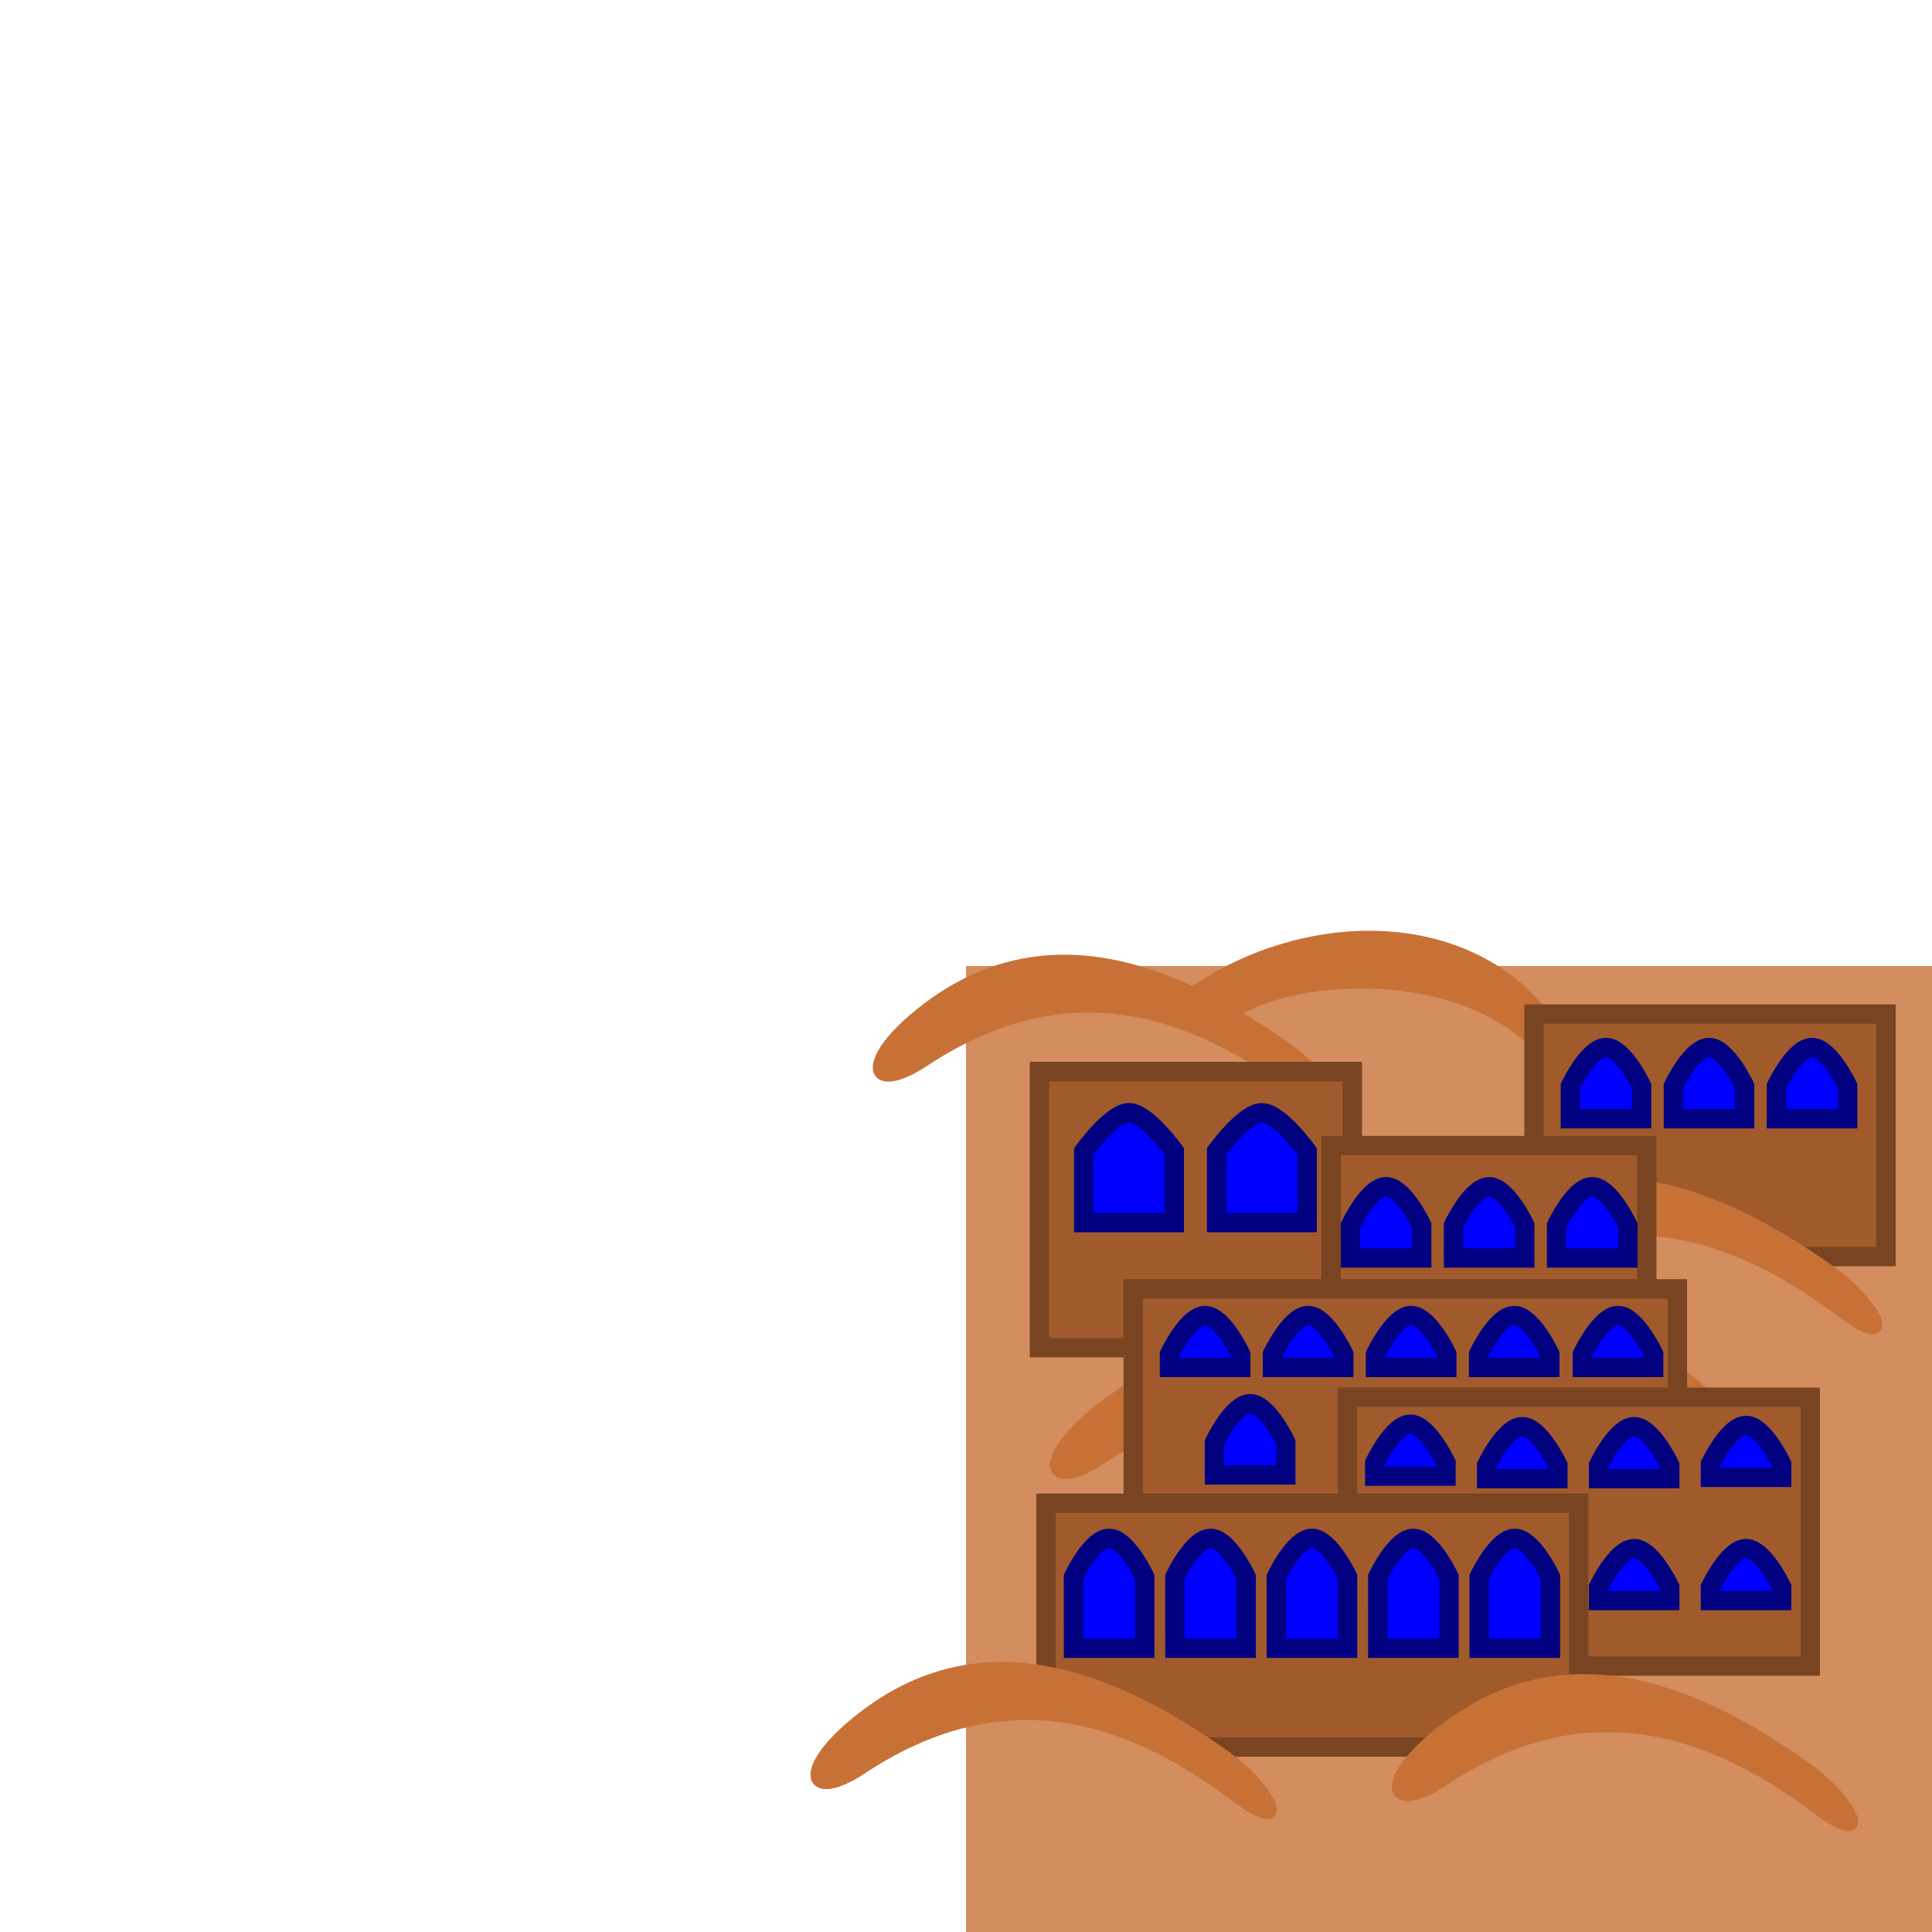
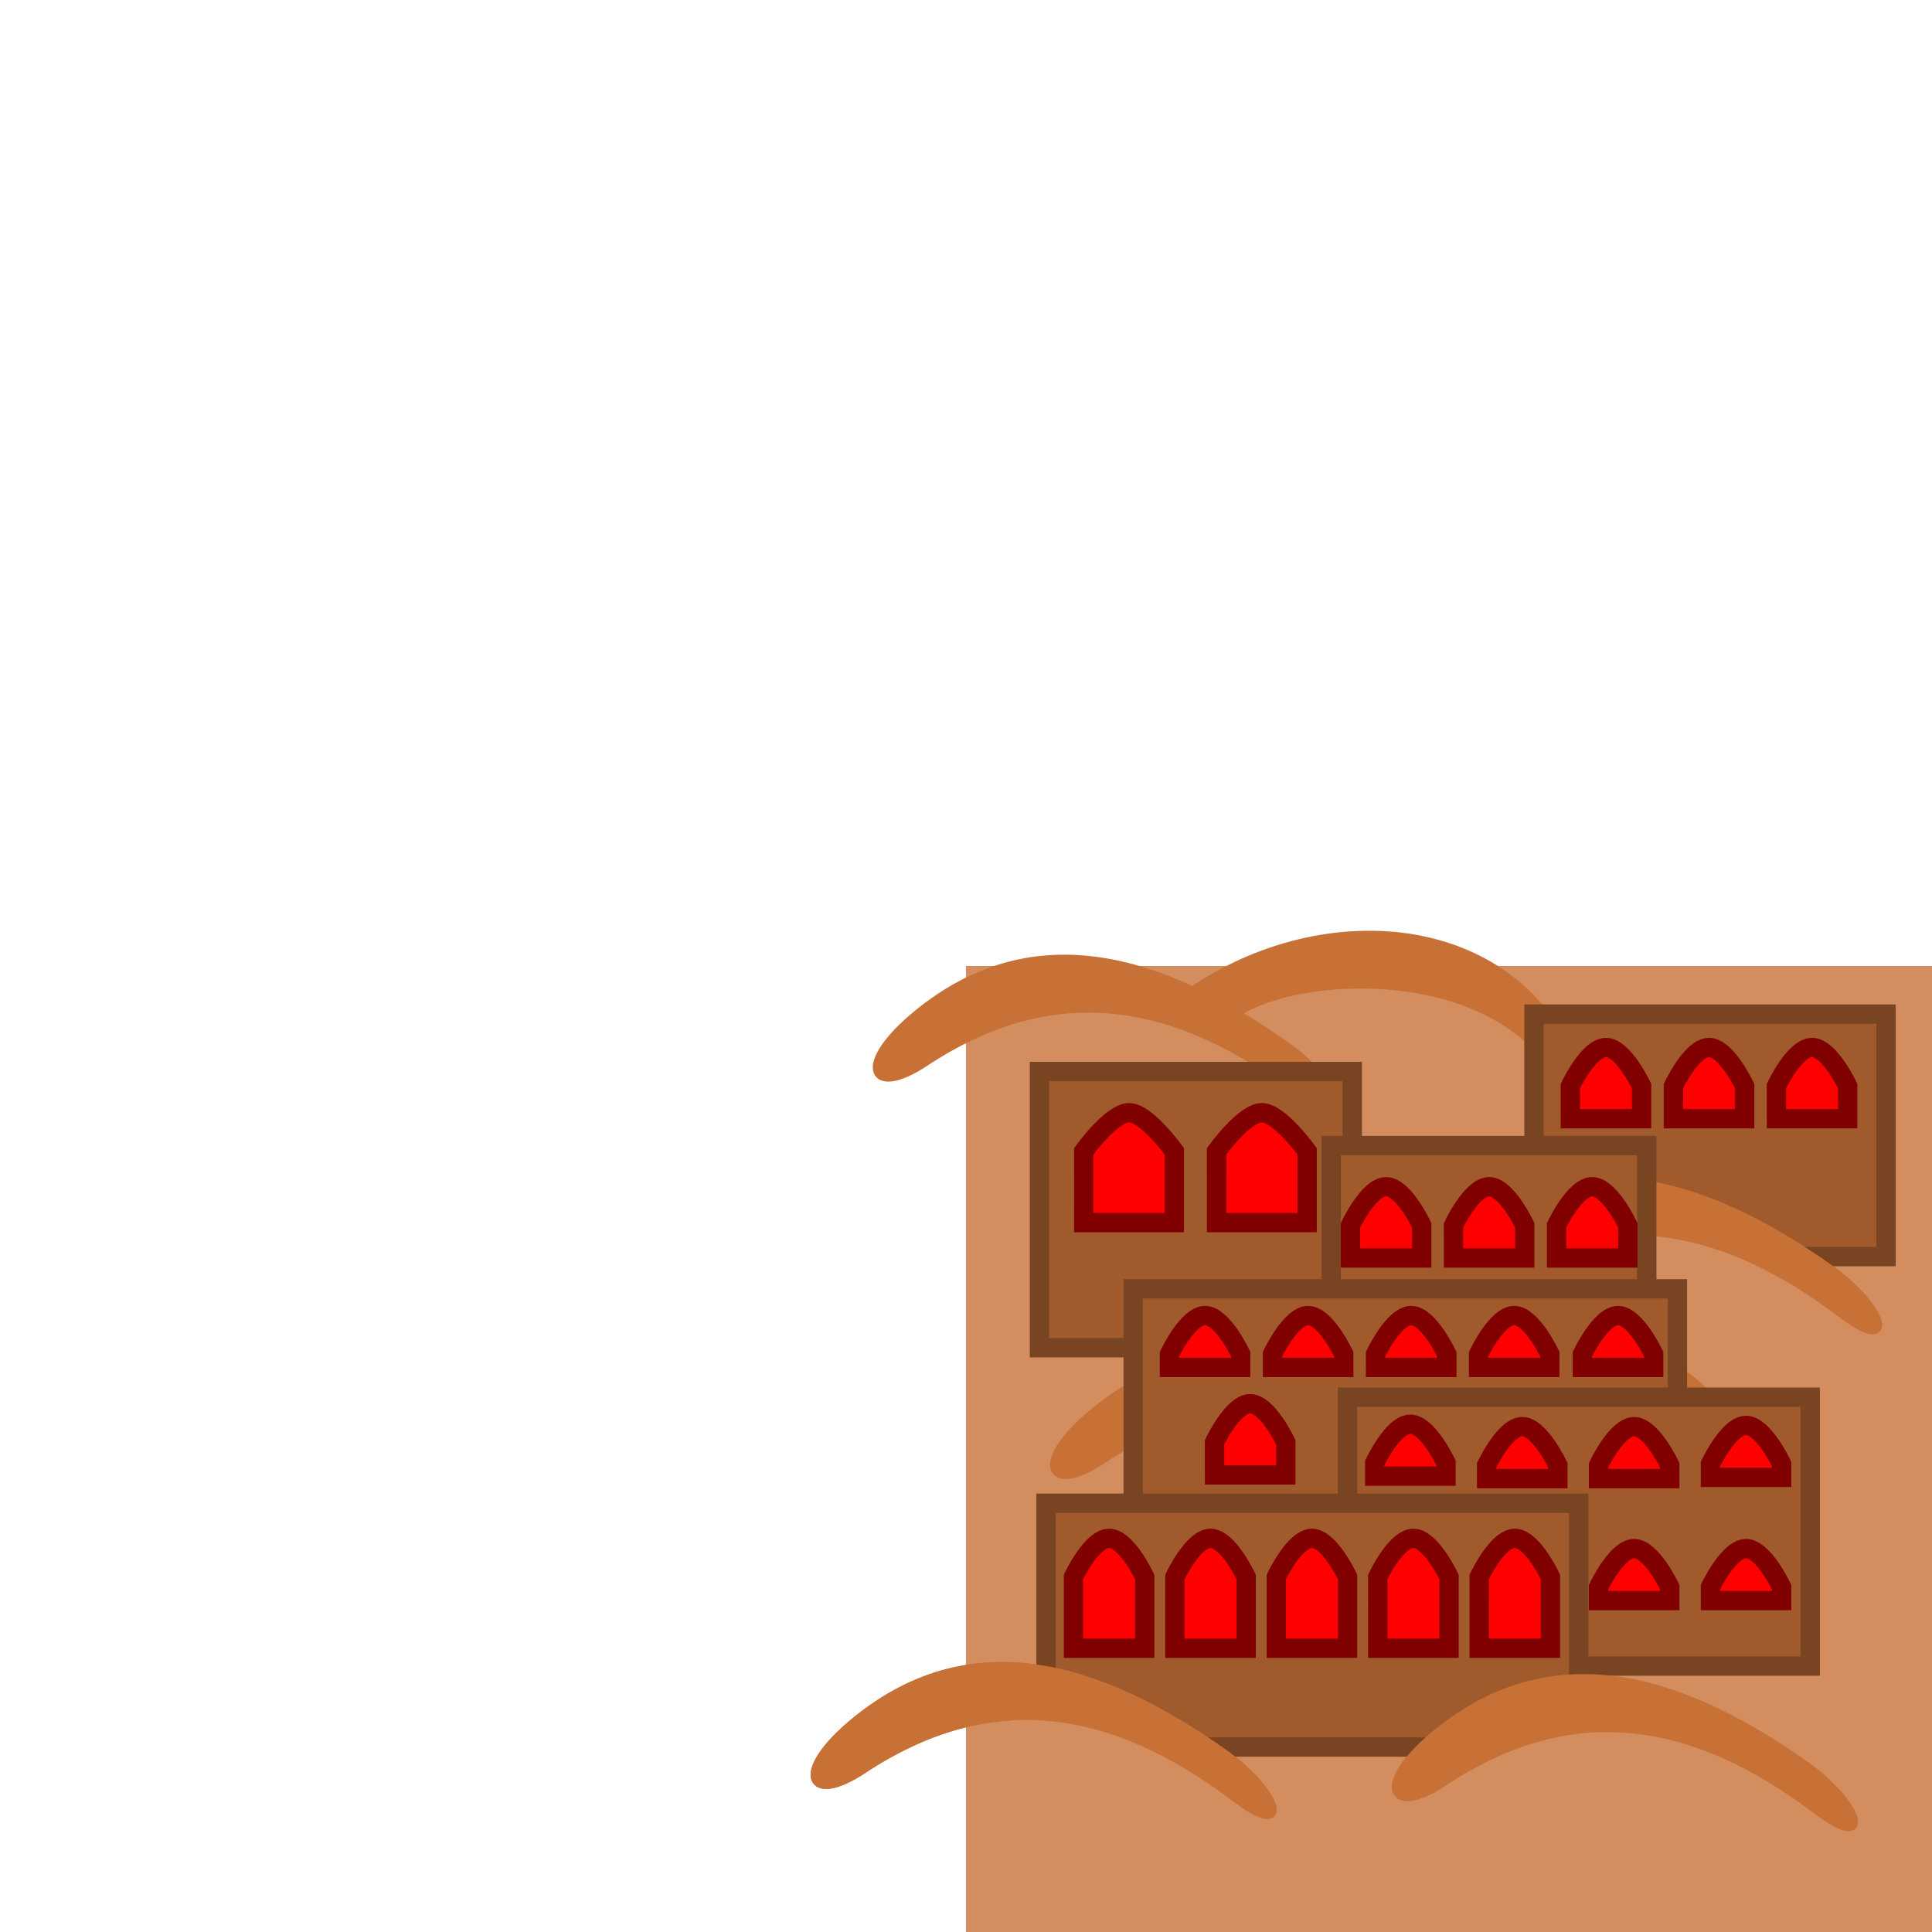
<svg xmlns="http://www.w3.org/2000/svg" width="200" height="200" viewBox="0 0 200 200" id="svg7702" version="1.1">
  <defs id="defs7704" />
  <g id="layer1" transform="translate(0,-852.3623)" style="display:inline">
    <rect style="fill:#d38d5f;fill-opacity:1;stroke:#800000;stroke-width:0;stroke-linejoin:miter;stroke-miterlimit:4;stroke-dasharray:none;stroke-opacity:1" id="rect8253" width="100" height="100" x="100" y="952.362" />
    <path style="fill:#c87137;fill-rule:evenodd;stroke:#c87137;stroke-width:1px;stroke-linecap:butt;stroke-linejoin:miter;stroke-opacity:1" d="m 140.268,997.273 c 12.305,-9.431 29.91,-9.513 38.214,1.607 5.881,7.875 2.612,7.69 0.214,4.458 -8.274,-11.151 -30.052,-8.991 -34.107,-3.482 z" id="path8257" />
    <path style="fill:#c87137;fill-rule:evenodd;stroke:#c87137;stroke-width:1px;stroke-linecap:butt;stroke-linejoin:miter;stroke-opacity:1" d="m 112.857,998.969 c 12.215,-10.451 25.71,-6.224 38.571,2.857 5.569,3.933 7.242,9.028 1.196,4.458 -12.56,-9.494 -25.165,-11.729 -38.571,-2.857 -5.434,3.596 -6.944,0.46 -1.196,-4.458 z" id="path8255" />
    <path style="fill:#c87137;fill-rule:evenodd;stroke:#c87137;stroke-width:1px;stroke-linecap:butt;stroke-linejoin:miter;stroke-opacity:1" d="m 148.248,1032.295 c 12.215,-10.451 25.71,-6.224 38.571,2.857 5.569,3.933 7.242,9.028 1.196,4.458 -12.56,-9.494 -25.165,-11.729 -38.571,-2.857 -5.434,3.596 -6.944,0.46 -1.196,-4.458 z" id="path8255-2" />
    <path style="fill:#c87137;fill-rule:evenodd;stroke:#c87137;stroke-width:1px;stroke-linecap:butt;stroke-linejoin:miter;stroke-opacity:1" d="m 88.069,1031.045 c 12.215,-10.451 25.71,-6.224 38.571,2.857 5.569,3.933 7.242,9.028 1.196,4.458 -12.56,-9.494 -25.165,-11.729 -38.571,-2.857 -5.434,3.596 -6.944,0.46 -1.196,-4.458 z" id="path8255-6" />
    <path style="fill:#c87137;fill-rule:evenodd;stroke:#c87137;stroke-width:1px;stroke-linecap:butt;stroke-linejoin:miter;stroke-opacity:1" d="m 150.748,980.867 c 12.215,-10.451 25.71,-6.224 38.571,2.857 5.569,3.933 7.242,9.028 1.196,4.458 -12.56,-9.494 -25.165,-11.729 -38.571,-2.857 -5.434,3.596 -6.944,0.46 -1.196,-4.458 z" id="path8255-24" />
    <path style="fill:#c87137;fill-rule:evenodd;stroke:#c87137;stroke-width:1px;stroke-linecap:butt;stroke-linejoin:miter;stroke-opacity:1" d="m 121.916,956.126 c 12.305,-9.431 29.91,-9.513 38.214,1.607 5.881,7.875 2.612,7.69 0.214,4.458 -8.274,-11.151 -30.052,-8.991 -34.107,-3.482 z" id="path8257-0" />
    <path style="fill:#c87137;fill-rule:evenodd;stroke:#c87137;stroke-width:1px;stroke-linecap:butt;stroke-linejoin:miter;stroke-opacity:1" d="m 94.506,957.822 c 12.215,-10.451 25.71,-6.224 38.571,2.857 5.569,3.933 7.242,9.028 1.196,4.458 -12.56,-9.494 -25.165,-11.729 -38.571,-2.857 -5.434,3.596 -6.944,0.46 -1.196,-4.458 z" id="path8255-20" />
  </g>
  <g id="layer6" style="display:inline">
    <rect transform="translate(0,7.6293945e-6)" style="color:#000000;clip-rule:nonzero;display:inline;overflow:visible;visibility:visible;opacity:1;isolation:auto;mix-blend-mode:normal;color-interpolation:sRGB;color-interpolation-filters:linearRGB;solid-color:#000000;solid-opacity:1;fill:#a05a2c;fill-opacity:1;fill-rule:nonzero;stroke:#784421;stroke-width:2;stroke-linecap:butt;stroke-linejoin:miter;stroke-miterlimit:4;stroke-dasharray:none;stroke-dashoffset:0;stroke-opacity:1;color-rendering:auto;image-rendering:auto;shape-rendering:auto;text-rendering:auto;enable-background:accumulate" id="rect5517" width="36.445" height="25.105" x="158.799" y="104.978" />
    <rect transform="translate(0,7.6293945e-6)" style="color:#000000;clip-rule:nonzero;display:inline;overflow:visible;visibility:visible;opacity:1;isolation:auto;mix-blend-mode:normal;color-interpolation:sRGB;color-interpolation-filters:linearRGB;solid-color:#000000;solid-opacity:1;fill:#a05a2c;fill-opacity:1;fill-rule:nonzero;stroke:#784421;stroke-width:2;stroke-linecap:butt;stroke-linejoin:miter;stroke-miterlimit:4;stroke-dasharray:none;stroke-dashoffset:0;stroke-opacity:1;color-rendering:auto;image-rendering:auto;shape-rendering:auto;text-rendering:auto;enable-background:accumulate" id="rect5521" width="32.385" height="28.593" x="107.604" y="110.924" />
    <path style="fill:#d38d5f;fill-opacity:1;fill-rule:evenodd;stroke:#d38d5f;stroke-width:1px;stroke-linecap:butt;stroke-linejoin:miter;stroke-opacity:1" d="m 193.25,136.25 -29.5,-2.875 2.875,-8.75 c 9.865,0.309 18.412,5.366 26.625,11.625 z" id="path5605" />
    <path transform="translate(0,-852.3622)" style="display:inline;fill:#c87137;fill-rule:evenodd;stroke:#c87137;stroke-width:1px;stroke-linecap:butt;stroke-linejoin:miter;stroke-opacity:1" d="m 150.748,980.867 c 12.215,-10.451 25.71,-6.224 38.571,2.857 5.569,3.933 7.242,9.028 1.196,4.458 -12.56,-9.494 -25.165,-11.729 -38.571,-2.857 -5.434,3.596 -6.944,0.46 -1.196,-4.458 z" id="path8255-24-7" />
    <rect transform="translate(0,7.6293945e-6)" style="color:#000000;clip-rule:nonzero;display:inline;overflow:visible;visibility:visible;opacity:1;isolation:auto;mix-blend-mode:normal;color-interpolation:sRGB;color-interpolation-filters:linearRGB;solid-color:#000000;solid-opacity:1;fill:#a05a2c;fill-opacity:1;fill-rule:nonzero;stroke:#784421;stroke-width:2;stroke-linecap:butt;stroke-linejoin:miter;stroke-miterlimit:4;stroke-dasharray:none;stroke-dashoffset:0;stroke-opacity:1;color-rendering:auto;image-rendering:auto;shape-rendering:auto;text-rendering:auto;enable-background:accumulate" id="rect5519" width="32.674" height="22.636" x="137.8" y="118.588" />
    <rect transform="translate(0,7.6293945e-6)" style="color:#000000;clip-rule:nonzero;display:inline;overflow:visible;visibility:visible;opacity:1;isolation:auto;mix-blend-mode:normal;color-interpolation:sRGB;color-interpolation-filters:linearRGB;solid-color:#000000;solid-opacity:1;fill:#a05a2c;fill-opacity:1;fill-rule:nonzero;stroke:#784421;stroke-width:2;stroke-linecap:butt;stroke-linejoin:miter;stroke-miterlimit:4;stroke-dasharray:none;stroke-dashoffset:0;stroke-opacity:1;color-rendering:auto;image-rendering:auto;shape-rendering:auto;text-rendering:auto;enable-background:accumulate" id="rect5513" width="56.337" height="25.852" x="117.308" y="133.42" />
    <rect transform="translate(0,7.6293945e-6)" style="color:#000000;clip-rule:nonzero;display:inline;overflow:visible;visibility:visible;opacity:1;isolation:auto;mix-blend-mode:normal;color-interpolation:sRGB;color-interpolation-filters:linearRGB;solid-color:#000000;solid-opacity:1;fill:#a05a2c;fill-opacity:1;fill-rule:nonzero;stroke:#784421;stroke-width:2;stroke-linecap:butt;stroke-linejoin:miter;stroke-miterlimit:4;stroke-dasharray:none;stroke-dashoffset:0;stroke-opacity:1;color-rendering:auto;image-rendering:auto;shape-rendering:auto;text-rendering:auto;enable-background:accumulate" id="rect5511" width="47.893" height="27.833" x="139.501" y="144.638" />
    <rect transform="translate(0,7.6293945e-6)" style="color:#000000;clip-rule:nonzero;display:inline;overflow:visible;visibility:visible;opacity:1;isolation:auto;mix-blend-mode:normal;color-interpolation:sRGB;color-interpolation-filters:linearRGB;solid-color:#000000;solid-opacity:1;fill:#a05a2c;fill-opacity:1;fill-rule:nonzero;stroke:#784421;stroke-width:2;stroke-linecap:butt;stroke-linejoin:miter;stroke-miterlimit:4;stroke-dasharray:none;stroke-dashoffset:0;stroke-opacity:1;color-rendering:auto;image-rendering:auto;shape-rendering:auto;text-rendering:auto;enable-background:accumulate" id="rect5515" width="55.14" height="25.242" x="108.284" y="155.613" />
    <path style="fill:#d38d5f;fill-opacity:1;fill-rule:evenodd;stroke:#d38d5f;stroke-width:1px;stroke-linecap:butt;stroke-linejoin:miter;stroke-opacity:1" d="m 104.75,175.25 c 9.472,0.418 17.519,5.109 25,11.5 l -23.875,0.75 z" id="path5580" />
    <path id="path5584" d="m 147.625,184.375 17.125,-6.75 0.625,7.875 z" style="fill:#d38d5f;fill-opacity:1;fill-rule:evenodd;stroke:#d38d5f;stroke-width:1px;stroke-linecap:butt;stroke-linejoin:miter;stroke-opacity:1" />
    <path transform="translate(0,-852.3622)" style="display:inline;fill:#c87137;fill-rule:evenodd;stroke:#c87137;stroke-width:1px;stroke-linecap:butt;stroke-linejoin:miter;stroke-opacity:1" d="m 148.248,1032.295 c 12.215,-10.451 25.71,-6.224 38.571,2.857 5.569,3.933 7.242,9.028 1.196,4.458 -12.56,-9.494 -25.165,-11.729 -38.571,-2.857 -5.434,3.596 -6.944,0.46 -1.196,-4.458 z" id="path8255-2-7" />
    <path transform="translate(0,-852.3622)" style="display:inline;fill:#c87137;fill-rule:evenodd;stroke:#c87137;stroke-width:1px;stroke-linecap:butt;stroke-linejoin:miter;stroke-opacity:1" d="m 88.069,1031.045 c 12.215,-10.451 25.71,-6.224 38.571,2.857 5.569,3.933 7.242,9.028 1.196,4.458 -12.56,-9.494 -25.165,-11.729 -38.571,-2.857 -5.434,3.596 -6.944,0.46 -1.196,-4.458 z" id="path8255-6-3" />
  </g>
-   <g id="layer7" style="display:inline">
+   <g id="layer7" style="display:none">
    <path transform="translate(0,7.6293945e-6)" style="color:#000000;clip-rule:nonzero;display:inline;overflow:visible;visibility:visible;opacity:1;isolation:auto;mix-blend-mode:normal;color-interpolation:sRGB;color-interpolation-filters:linearRGB;solid-color:#000000;solid-opacity:1;fill:#0000ff;fill-opacity:1;fill-rule:nonzero;stroke:#000080;stroke-width:2;stroke-linecap:butt;stroke-linejoin:miter;stroke-miterlimit:4;stroke-dasharray:none;stroke-dashoffset:0;stroke-opacity:1;color-rendering:auto;image-rendering:auto;shape-rendering:auto;text-rendering:auto;enable-background:accumulate" d="m 111.125,163.25 c 0,0 1.874,-4 3.688,-4 1.813,0 3.688,4 3.688,4 l 0,7.375 -7.375,0 z" id="rect5609-3" />
    <path transform="translate(0,7.6293945e-6)" style="color:#000000;clip-rule:nonzero;display:inline;overflow:visible;visibility:visible;opacity:1;isolation:auto;mix-blend-mode:normal;color-interpolation:sRGB;color-interpolation-filters:linearRGB;solid-color:#000000;solid-opacity:1;fill:#0000ff;fill-opacity:1;fill-rule:nonzero;stroke:#000080;stroke-width:2;stroke-linecap:butt;stroke-linejoin:miter;stroke-miterlimit:4;stroke-dasharray:none;stroke-dashoffset:0;stroke-opacity:1;color-rendering:auto;image-rendering:auto;shape-rendering:auto;text-rendering:auto;enable-background:accumulate" d="m 121.625,163.25 c 0,0 1.874,-4 3.688,-4 1.813,0 3.688,4 3.688,4 l 0,7.375 -7.375,0 z" id="rect5609-5-81" />
    <path transform="translate(0,7.6293945e-6)" style="color:#000000;clip-rule:nonzero;display:inline;overflow:visible;visibility:visible;opacity:1;isolation:auto;mix-blend-mode:normal;color-interpolation:sRGB;color-interpolation-filters:linearRGB;solid-color:#000000;solid-opacity:1;fill:#0000ff;fill-opacity:1;fill-rule:nonzero;stroke:#000080;stroke-width:2;stroke-linecap:butt;stroke-linejoin:miter;stroke-miterlimit:4;stroke-dasharray:none;stroke-dashoffset:0;stroke-opacity:1;color-rendering:auto;image-rendering:auto;shape-rendering:auto;text-rendering:auto;enable-background:accumulate" d="m 142.625,163.25 c 0,0 1.874,-4 3.688,-4 1.813,0 3.688,4 3.688,4 l 0,7.375 -7.375,0 z" id="rect5609-4-0" />
    <path transform="translate(0,7.6293945e-6)" style="color:#000000;clip-rule:nonzero;display:inline;overflow:visible;visibility:visible;opacity:1;isolation:auto;mix-blend-mode:normal;color-interpolation:sRGB;color-interpolation-filters:linearRGB;solid-color:#000000;solid-opacity:1;fill:#0000ff;fill-opacity:1;fill-rule:nonzero;stroke:#000080;stroke-width:2;stroke-linecap:butt;stroke-linejoin:miter;stroke-miterlimit:4;stroke-dasharray:none;stroke-dashoffset:0;stroke-opacity:1;color-rendering:auto;image-rendering:auto;shape-rendering:auto;text-rendering:auto;enable-background:accumulate" d="m 132.125,163.25 c 0,0 1.874,-4 3.688,-4 1.813,0 3.688,4 3.688,4 l 0,7.375 -7.375,0 z" id="rect5609-41-9" />
    <path transform="translate(0,7.6293945e-6)" style="color:#000000;clip-rule:nonzero;display:inline;overflow:visible;visibility:visible;opacity:1;isolation:auto;mix-blend-mode:normal;color-interpolation:sRGB;color-interpolation-filters:linearRGB;solid-color:#000000;solid-opacity:1;fill:#0000ff;fill-opacity:1;fill-rule:nonzero;stroke:#000080;stroke-width:2;stroke-linecap:butt;stroke-linejoin:miter;stroke-miterlimit:4;stroke-dasharray:none;stroke-dashoffset:0;stroke-opacity:1;color-rendering:auto;image-rendering:auto;shape-rendering:auto;text-rendering:auto;enable-background:accumulate" d="m 142.312,151.437 c 0,0 1.874,-4 3.688,-4 1.813,0 3.688,4 3.688,4 l 0,1.375 -7.375,0 z" id="rect5609-7-3" />
    <path transform="translate(0,7.6293945e-6)" style="color:#000000;clip-rule:nonzero;display:inline;overflow:visible;visibility:visible;opacity:1;isolation:auto;mix-blend-mode:normal;color-interpolation:sRGB;color-interpolation-filters:linearRGB;solid-color:#000000;solid-opacity:1;fill:#0000ff;fill-opacity:1;fill-rule:nonzero;stroke:#000080;stroke-width:2;stroke-linecap:butt;stroke-linejoin:miter;stroke-miterlimit:4;stroke-dasharray:none;stroke-dashoffset:0;stroke-opacity:1;color-rendering:auto;image-rendering:auto;shape-rendering:auto;text-rendering:auto;enable-background:accumulate" d="m 153.896,151.687 c 0,0 1.874,-4 3.688,-4 1.813,0 3.688,4 3.688,4 l 0,1.375 -7.375,0 z" id="rect5609-5-8-0" />
    <path transform="translate(0,7.6293945e-6)" style="color:#000000;clip-rule:nonzero;display:inline;overflow:visible;visibility:visible;opacity:1;isolation:auto;mix-blend-mode:normal;color-interpolation:sRGB;color-interpolation-filters:linearRGB;solid-color:#000000;solid-opacity:1;fill:#0000ff;fill-opacity:1;fill-rule:nonzero;stroke:#000080;stroke-width:2;stroke-linecap:butt;stroke-linejoin:miter;stroke-miterlimit:4;stroke-dasharray:none;stroke-dashoffset:0;stroke-opacity:1;color-rendering:auto;image-rendering:auto;shape-rendering:auto;text-rendering:auto;enable-background:accumulate" d="m 177.062,151.562 c 0,0 1.874,-4 3.688,-4 1.813,0 3.688,4 3.688,4 l 0,1.375 -7.375,0 z" id="rect5609-4-7-1" />
    <path transform="translate(0,7.6293945e-6)" style="color:#000000;clip-rule:nonzero;display:inline;overflow:visible;visibility:visible;opacity:1;isolation:auto;mix-blend-mode:normal;color-interpolation:sRGB;color-interpolation-filters:linearRGB;solid-color:#000000;solid-opacity:1;fill:#0000ff;fill-opacity:1;fill-rule:nonzero;stroke:#000080;stroke-width:2;stroke-linecap:butt;stroke-linejoin:miter;stroke-miterlimit:4;stroke-dasharray:none;stroke-dashoffset:0;stroke-opacity:1;color-rendering:auto;image-rendering:auto;shape-rendering:auto;text-rendering:auto;enable-background:accumulate" d="m 165.479,151.687 c 0,0 1.874,-4 3.688,-4 1.813,0 3.688,4 3.688,4 l 0,1.375 -7.375,0 z" id="rect5609-41-4-8" />
    <path transform="translate(0,7.6293945e-6)" style="color:#000000;clip-rule:nonzero;display:inline;overflow:visible;visibility:visible;opacity:1;isolation:auto;mix-blend-mode:normal;color-interpolation:sRGB;color-interpolation-filters:linearRGB;solid-color:#000000;solid-opacity:1;fill:#0000ff;fill-opacity:1;fill-rule:nonzero;stroke:#000080;stroke-width:2;stroke-linecap:butt;stroke-linejoin:miter;stroke-miterlimit:4;stroke-dasharray:none;stroke-dashoffset:0;stroke-opacity:1;color-rendering:auto;image-rendering:auto;shape-rendering:auto;text-rendering:auto;enable-background:accumulate" d="m 121.062,140.187 c 0,0 1.874,-4 3.688,-4 1.813,0 3.688,4 3.688,4 l 0,1.375 -7.375,0 z" id="rect5609-2-7" />
    <path transform="translate(0,7.6293945e-6)" style="color:#000000;clip-rule:nonzero;display:inline;overflow:visible;visibility:visible;opacity:1;isolation:auto;mix-blend-mode:normal;color-interpolation:sRGB;color-interpolation-filters:linearRGB;solid-color:#000000;solid-opacity:1;fill:#0000ff;fill-opacity:1;fill-rule:nonzero;stroke:#000080;stroke-width:2;stroke-linecap:butt;stroke-linejoin:miter;stroke-miterlimit:4;stroke-dasharray:none;stroke-dashoffset:0;stroke-opacity:1;color-rendering:auto;image-rendering:auto;shape-rendering:auto;text-rendering:auto;enable-background:accumulate" d="m 131.729,140.187 c 0,0 1.874,-4 3.688,-4 1.813,0 3.688,4 3.688,4 l 0,1.375 -7.375,0 z" id="rect5609-5-7-8" />
    <path transform="translate(0,7.6293945e-6)" style="color:#000000;clip-rule:nonzero;display:inline;overflow:visible;visibility:visible;opacity:1;isolation:auto;mix-blend-mode:normal;color-interpolation:sRGB;color-interpolation-filters:linearRGB;solid-color:#000000;solid-opacity:1;fill:#0000ff;fill-opacity:1;fill-rule:nonzero;stroke:#000080;stroke-width:2;stroke-linecap:butt;stroke-linejoin:miter;stroke-miterlimit:4;stroke-dasharray:none;stroke-dashoffset:0;stroke-opacity:1;color-rendering:auto;image-rendering:auto;shape-rendering:auto;text-rendering:auto;enable-background:accumulate" d="m 153.062,140.187 c 0,0 1.874,-4 3.688,-4 1.813,0 3.688,4 3.688,4 l 0,1.375 -7.375,0 z" id="rect5609-4-4-9" />
    <path transform="translate(0,7.6293945e-6)" style="color:#000000;clip-rule:nonzero;display:inline;overflow:visible;visibility:visible;opacity:1;isolation:auto;mix-blend-mode:normal;color-interpolation:sRGB;color-interpolation-filters:linearRGB;solid-color:#000000;solid-opacity:1;fill:#0000ff;fill-opacity:1;fill-rule:nonzero;stroke:#000080;stroke-width:2;stroke-linecap:butt;stroke-linejoin:miter;stroke-miterlimit:4;stroke-dasharray:none;stroke-dashoffset:0;stroke-opacity:1;color-rendering:auto;image-rendering:auto;shape-rendering:auto;text-rendering:auto;enable-background:accumulate" d="m 142.396,140.187 c 0,0 1.874,-4 3.688,-4 1.813,0 3.688,4 3.688,4 l 0,1.375 -7.375,0 z" id="rect5609-41-2-8" />
    <path transform="translate(0,7.6293945e-6)" style="color:#000000;clip-rule:nonzero;display:inline;overflow:visible;visibility:visible;opacity:1;isolation:auto;mix-blend-mode:normal;color-interpolation:sRGB;color-interpolation-filters:linearRGB;solid-color:#000000;solid-opacity:1;fill:#0000ff;fill-opacity:1;fill-rule:nonzero;stroke:#000080;stroke-width:2;stroke-linecap:butt;stroke-linejoin:miter;stroke-miterlimit:4;stroke-dasharray:none;stroke-dashoffset:0;stroke-opacity:1;color-rendering:auto;image-rendering:auto;shape-rendering:auto;text-rendering:auto;enable-background:accumulate" d="m 139.802,126.849 c 0,0 1.874,-4 3.688,-4 1.813,0 3.688,4 3.688,4 l 0,3.375 -7.375,0 z" id="rect5609-5-07-2" />
    <path transform="translate(0,7.6293945e-6)" style="color:#000000;clip-rule:nonzero;display:inline;overflow:visible;visibility:visible;opacity:1;isolation:auto;mix-blend-mode:normal;color-interpolation:sRGB;color-interpolation-filters:linearRGB;solid-color:#000000;solid-opacity:1;fill:#0000ff;fill-opacity:1;fill-rule:nonzero;stroke:#000080;stroke-width:2;stroke-linecap:butt;stroke-linejoin:miter;stroke-miterlimit:4;stroke-dasharray:none;stroke-dashoffset:0;stroke-opacity:1;color-rendering:auto;image-rendering:auto;shape-rendering:auto;text-rendering:auto;enable-background:accumulate" d="m 161.136,126.849 c 0,0 1.874,-4 3.688,-4 1.813,0 3.688,4 3.688,4 l 0,3.375 -7.375,0 z" id="rect5609-4-79-1" />
    <path transform="translate(0,7.6293945e-6)" style="color:#000000;clip-rule:nonzero;display:inline;overflow:visible;visibility:visible;opacity:1;isolation:auto;mix-blend-mode:normal;color-interpolation:sRGB;color-interpolation-filters:linearRGB;solid-color:#000000;solid-opacity:1;fill:#0000ff;fill-opacity:1;fill-rule:nonzero;stroke:#000080;stroke-width:2;stroke-linecap:butt;stroke-linejoin:miter;stroke-miterlimit:4;stroke-dasharray:none;stroke-dashoffset:0;stroke-opacity:1;color-rendering:auto;image-rendering:auto;shape-rendering:auto;text-rendering:auto;enable-background:accumulate" d="m 150.469,126.849 c 0,0 1.874,-4 3.688,-4 1.813,0 3.688,4 3.688,4 l 0,3.375 -7.375,0 z" id="rect5609-41-0-6" />
    <path transform="translate(0,7.6293945e-6)" style="color:#000000;clip-rule:nonzero;display:inline;overflow:visible;visibility:visible;opacity:1;isolation:auto;mix-blend-mode:normal;color-interpolation:sRGB;color-interpolation-filters:linearRGB;solid-color:#000000;solid-opacity:1;fill:#0000ff;fill-opacity:1;fill-rule:nonzero;stroke:#000080;stroke-width:2;stroke-linecap:butt;stroke-linejoin:miter;stroke-miterlimit:4;stroke-dasharray:none;stroke-dashoffset:0;stroke-opacity:1;color-rendering:auto;image-rendering:auto;shape-rendering:auto;text-rendering:auto;enable-background:accumulate" d="m 162.562,112.437 c 0,0 1.874,-4 3.688,-4 1.813,0 3.688,4 3.688,4 l 0,3.375 -7.375,0 z" id="rect5609-23-3" />
    <path transform="translate(0,7.6293945e-6)" style="color:#000000;clip-rule:nonzero;display:inline;overflow:visible;visibility:visible;opacity:1;isolation:auto;mix-blend-mode:normal;color-interpolation:sRGB;color-interpolation-filters:linearRGB;solid-color:#000000;solid-opacity:1;fill:#0000ff;fill-opacity:1;fill-rule:nonzero;stroke:#000080;stroke-width:2;stroke-linecap:butt;stroke-linejoin:miter;stroke-miterlimit:4;stroke-dasharray:none;stroke-dashoffset:0;stroke-opacity:1;color-rendering:auto;image-rendering:auto;shape-rendering:auto;text-rendering:auto;enable-background:accumulate" d="m 173.229,112.437 c 0,0 1.874,-4 3.688,-4 1.813,0 3.688,4 3.688,4 l 0,3.375 -7.375,0 z" id="rect5609-5-06-9" />
    <path transform="translate(0,7.6293945e-6)" style="color:#000000;clip-rule:nonzero;display:inline;overflow:visible;visibility:visible;opacity:1;isolation:auto;mix-blend-mode:normal;color-interpolation:sRGB;color-interpolation-filters:linearRGB;solid-color:#000000;solid-opacity:1;fill:#0000ff;fill-opacity:1;fill-rule:nonzero;stroke:#000080;stroke-width:2;stroke-linecap:butt;stroke-linejoin:miter;stroke-miterlimit:4;stroke-dasharray:none;stroke-dashoffset:0;stroke-opacity:1;color-rendering:auto;image-rendering:auto;shape-rendering:auto;text-rendering:auto;enable-background:accumulate" d="m 183.896,112.437 c 0,0 1.874,-4 3.688,-4 1.813,0 3.688,4 3.688,4 l 0,3.375 -7.375,0 z" id="rect5609-41-7-3" />
    <path transform="translate(0,7.6293945e-6)" style="color:#000000;clip-rule:nonzero;display:inline;overflow:visible;visibility:visible;opacity:1;isolation:auto;mix-blend-mode:normal;color-interpolation:sRGB;color-interpolation-filters:linearRGB;solid-color:#000000;solid-opacity:1;fill:#0000ff;fill-opacity:1;fill-rule:nonzero;stroke:#000080;stroke-width:2;stroke-linecap:butt;stroke-linejoin:miter;stroke-miterlimit:4;stroke-dasharray:none;stroke-dashoffset:0;stroke-opacity:1;color-rendering:auto;image-rendering:auto;shape-rendering:auto;text-rendering:auto;enable-background:accumulate" d="m 125.938,119.187 c 0,0 2.874,-4 4.688,-4 1.813,0 4.688,4 4.688,4 l 0,7.375 -9.375,0 z" id="rect5609-9-2-8" />
    <path transform="translate(0,7.6293945e-6)" style="color:#000000;clip-rule:nonzero;display:inline;overflow:visible;visibility:visible;opacity:1;isolation:auto;mix-blend-mode:normal;color-interpolation:sRGB;color-interpolation-filters:linearRGB;solid-color:#000000;solid-opacity:1;fill:#0000ff;fill-opacity:1;fill-rule:nonzero;stroke:#000080;stroke-width:2;stroke-linecap:butt;stroke-linejoin:miter;stroke-miterlimit:4;stroke-dasharray:none;stroke-dashoffset:0;stroke-opacity:1;color-rendering:auto;image-rendering:auto;shape-rendering:auto;text-rendering:auto;enable-background:accumulate" d="m 163.812,140.187 c 0,0 1.874,-4 3.688,-4 1.813,0 3.688,4 3.688,4 l 0,1.375 -7.375,0 z" id="rect5609-4-4-2-9" />
    <path transform="translate(0,7.6293945e-6)" style="color:#000000;clip-rule:nonzero;display:inline;overflow:visible;visibility:visible;opacity:1;isolation:auto;mix-blend-mode:normal;color-interpolation:sRGB;color-interpolation-filters:linearRGB;solid-color:#000000;solid-opacity:1;fill:#0000ff;fill-opacity:1;fill-rule:nonzero;stroke:#000080;stroke-width:2;stroke-linecap:butt;stroke-linejoin:miter;stroke-miterlimit:4;stroke-dasharray:none;stroke-dashoffset:0;stroke-opacity:1;color-rendering:auto;image-rendering:auto;shape-rendering:auto;text-rendering:auto;enable-background:accumulate" d="m 125.729,149.312 c 0,0 1.874,-4 3.688,-4 1.813,0 3.688,4 3.688,4 l 0,3.375 -7.375,0 z" id="rect5609-7-9-7" />
    <path transform="translate(0,7.6293945e-6)" style="color:#000000;clip-rule:nonzero;display:inline;overflow:visible;visibility:visible;opacity:1;isolation:auto;mix-blend-mode:normal;color-interpolation:sRGB;color-interpolation-filters:linearRGB;solid-color:#000000;solid-opacity:1;fill:#0000ff;fill-opacity:1;fill-rule:nonzero;stroke:#000080;stroke-width:2;stroke-linecap:butt;stroke-linejoin:miter;stroke-miterlimit:4;stroke-dasharray:none;stroke-dashoffset:0;stroke-opacity:1;color-rendering:auto;image-rendering:auto;shape-rendering:auto;text-rendering:auto;enable-background:accumulate" d="m 165.479,164.312 c 0,0 1.874,-4 3.688,-4 1.813,0 3.688,4 3.688,4 l 0,1.375 -7.375,0 z" id="rect5609-41-4-3-1" />
    <path transform="translate(0,7.6293945e-6)" style="color:#000000;clip-rule:nonzero;display:inline;overflow:visible;visibility:visible;opacity:1;isolation:auto;mix-blend-mode:normal;color-interpolation:sRGB;color-interpolation-filters:linearRGB;solid-color:#000000;solid-opacity:1;fill:#0000ff;fill-opacity:1;fill-rule:nonzero;stroke:#000080;stroke-width:2;stroke-linecap:butt;stroke-linejoin:miter;stroke-miterlimit:4;stroke-dasharray:none;stroke-dashoffset:0;stroke-opacity:1;color-rendering:auto;image-rendering:auto;shape-rendering:auto;text-rendering:auto;enable-background:accumulate" d="m 177.062,164.312 c 0,0 1.874,-4 3.688,-4 1.813,0 3.688,4 3.688,4 l 0,1.375 -7.375,0 z" id="rect5609-41-4-2-0" />
    <path transform="translate(0,7.6293945e-6)" style="color:#000000;clip-rule:nonzero;display:inline;overflow:visible;visibility:visible;opacity:1;isolation:auto;mix-blend-mode:normal;color-interpolation:sRGB;color-interpolation-filters:linearRGB;solid-color:#000000;solid-opacity:1;fill:#0000ff;fill-opacity:1;fill-rule:nonzero;stroke:#000080;stroke-width:2;stroke-linecap:butt;stroke-linejoin:miter;stroke-miterlimit:4;stroke-dasharray:none;stroke-dashoffset:0;stroke-opacity:1;color-rendering:auto;image-rendering:auto;shape-rendering:auto;text-rendering:auto;enable-background:accumulate" d="m 153.125,163.25 c 0,0 1.874,-4 3.688,-4 1.813,0 3.688,4 3.688,4 l 0,7.375 -7.375,0 z" id="rect5609-4-3-6" />
    <path transform="translate(0,7.6293945e-6)" style="color:#000000;clip-rule:nonzero;display:inline;overflow:visible;visibility:visible;opacity:1;isolation:auto;mix-blend-mode:normal;color-interpolation:sRGB;color-interpolation-filters:linearRGB;solid-color:#000000;solid-opacity:1;fill:#0000ff;fill-opacity:1;fill-rule:nonzero;stroke:#000080;stroke-width:2;stroke-linecap:butt;stroke-linejoin:miter;stroke-miterlimit:4;stroke-dasharray:none;stroke-dashoffset:0;stroke-opacity:1;color-rendering:auto;image-rendering:auto;shape-rendering:auto;text-rendering:auto;enable-background:accumulate" d="m 112.188,119.187 c 0,0 2.874,-4 4.688,-4 1.813,0 4.688,4 4.688,4 l 0,7.375 -9.375,0 z" id="rect5609-9-2-0-1" />
  </g>
-   <g id="layer8" style="display:none">
+   <g id="layer8" style="display:inline">
    <path style="color:#000000;clip-rule:nonzero;display:inline;overflow:visible;visibility:visible;opacity:1;isolation:auto;mix-blend-mode:normal;color-interpolation:sRGB;color-interpolation-filters:linearRGB;solid-color:#000000;solid-opacity:1;fill:#ff0000;fill-opacity:1;fill-rule:nonzero;stroke:#800000;stroke-width:2;stroke-linecap:butt;stroke-linejoin:miter;stroke-miterlimit:4;stroke-dasharray:none;stroke-dashoffset:0;stroke-opacity:1;color-rendering:auto;image-rendering:auto;shape-rendering:auto;text-rendering:auto;enable-background:accumulate" d="m 111.125,163.25 c 0,0 1.874,-4 3.688,-4 1.813,0 3.688,4 3.688,4 l 0,7.375 -7.375,0 z" id="rect5609" />
    <path style="color:#000000;clip-rule:nonzero;display:inline;overflow:visible;visibility:visible;opacity:1;isolation:auto;mix-blend-mode:normal;color-interpolation:sRGB;color-interpolation-filters:linearRGB;solid-color:#000000;solid-opacity:1;fill:#ff0000;fill-opacity:1;fill-rule:nonzero;stroke:#800000;stroke-width:2;stroke-linecap:butt;stroke-linejoin:miter;stroke-miterlimit:4;stroke-dasharray:none;stroke-dashoffset:0;stroke-opacity:1;color-rendering:auto;image-rendering:auto;shape-rendering:auto;text-rendering:auto;enable-background:accumulate" d="m 121.625,163.25 c 0,0 1.874,-4 3.688,-4 1.813,0 3.688,4 3.688,4 l 0,7.375 -7.375,0 z" id="rect5609-5" />
    <path style="color:#000000;clip-rule:nonzero;display:inline;overflow:visible;visibility:visible;opacity:1;isolation:auto;mix-blend-mode:normal;color-interpolation:sRGB;color-interpolation-filters:linearRGB;solid-color:#000000;solid-opacity:1;fill:#ff0000;fill-opacity:1;fill-rule:nonzero;stroke:#800000;stroke-width:2;stroke-linecap:butt;stroke-linejoin:miter;stroke-miterlimit:4;stroke-dasharray:none;stroke-dashoffset:0;stroke-opacity:1;color-rendering:auto;image-rendering:auto;shape-rendering:auto;text-rendering:auto;enable-background:accumulate" d="m 142.625,163.25 c 0,0 1.874,-4 3.688,-4 1.813,0 3.688,4 3.688,4 l 0,7.375 -7.375,0 z" id="rect5609-4" />
    <path style="color:#000000;clip-rule:nonzero;display:inline;overflow:visible;visibility:visible;opacity:1;isolation:auto;mix-blend-mode:normal;color-interpolation:sRGB;color-interpolation-filters:linearRGB;solid-color:#000000;solid-opacity:1;fill:#ff0000;fill-opacity:1;fill-rule:nonzero;stroke:#800000;stroke-width:2;stroke-linecap:butt;stroke-linejoin:miter;stroke-miterlimit:4;stroke-dasharray:none;stroke-dashoffset:0;stroke-opacity:1;color-rendering:auto;image-rendering:auto;shape-rendering:auto;text-rendering:auto;enable-background:accumulate" d="m 132.125,163.25 c 0,0 1.874,-4 3.688,-4 1.813,0 3.688,4 3.688,4 l 0,7.375 -7.375,0 z" id="rect5609-41" />
    <path style="color:#000000;clip-rule:nonzero;display:inline;overflow:visible;visibility:visible;opacity:1;isolation:auto;mix-blend-mode:normal;color-interpolation:sRGB;color-interpolation-filters:linearRGB;solid-color:#000000;solid-opacity:1;fill:#ff0000;fill-opacity:1;fill-rule:nonzero;stroke:#800000;stroke-width:2;stroke-linecap:butt;stroke-linejoin:miter;stroke-miterlimit:4;stroke-dasharray:none;stroke-dashoffset:0;stroke-opacity:1;color-rendering:auto;image-rendering:auto;shape-rendering:auto;text-rendering:auto;enable-background:accumulate" d="m 142.312,151.437 c 0,0 1.874,-4 3.688,-4 1.813,0 3.688,4 3.688,4 l 0,1.375 -7.375,0 z" id="rect5609-7" />
    <path style="color:#000000;clip-rule:nonzero;display:inline;overflow:visible;visibility:visible;opacity:1;isolation:auto;mix-blend-mode:normal;color-interpolation:sRGB;color-interpolation-filters:linearRGB;solid-color:#000000;solid-opacity:1;fill:#ff0000;fill-opacity:1;fill-rule:nonzero;stroke:#800000;stroke-width:2;stroke-linecap:butt;stroke-linejoin:miter;stroke-miterlimit:4;stroke-dasharray:none;stroke-dashoffset:0;stroke-opacity:1;color-rendering:auto;image-rendering:auto;shape-rendering:auto;text-rendering:auto;enable-background:accumulate" d="m 153.896,151.687 c 0,0 1.874,-4 3.688,-4 1.813,0 3.688,4 3.688,4 l 0,1.375 -7.375,0 z" id="rect5609-5-8" />
    <path style="color:#000000;clip-rule:nonzero;display:inline;overflow:visible;visibility:visible;opacity:1;isolation:auto;mix-blend-mode:normal;color-interpolation:sRGB;color-interpolation-filters:linearRGB;solid-color:#000000;solid-opacity:1;fill:#ff0000;fill-opacity:1;fill-rule:nonzero;stroke:#800000;stroke-width:2;stroke-linecap:butt;stroke-linejoin:miter;stroke-miterlimit:4;stroke-dasharray:none;stroke-dashoffset:0;stroke-opacity:1;color-rendering:auto;image-rendering:auto;shape-rendering:auto;text-rendering:auto;enable-background:accumulate" d="m 177.062,151.562 c 0,0 1.874,-4 3.688,-4 1.813,0 3.688,4 3.688,4 l 0,1.375 -7.375,0 z" id="rect5609-4-7" />
    <path style="color:#000000;clip-rule:nonzero;display:inline;overflow:visible;visibility:visible;opacity:1;isolation:auto;mix-blend-mode:normal;color-interpolation:sRGB;color-interpolation-filters:linearRGB;solid-color:#000000;solid-opacity:1;fill:#ff0000;fill-opacity:1;fill-rule:nonzero;stroke:#800000;stroke-width:2;stroke-linecap:butt;stroke-linejoin:miter;stroke-miterlimit:4;stroke-dasharray:none;stroke-dashoffset:0;stroke-opacity:1;color-rendering:auto;image-rendering:auto;shape-rendering:auto;text-rendering:auto;enable-background:accumulate" d="m 165.479,151.687 c 0,0 1.874,-4 3.688,-4 1.813,0 3.688,4 3.688,4 l 0,1.375 -7.375,0 z" id="rect5609-41-4" />
    <path style="color:#000000;clip-rule:nonzero;display:inline;overflow:visible;visibility:visible;opacity:1;isolation:auto;mix-blend-mode:normal;color-interpolation:sRGB;color-interpolation-filters:linearRGB;solid-color:#000000;solid-opacity:1;fill:#ff0000;fill-opacity:1;fill-rule:nonzero;stroke:#800000;stroke-width:2;stroke-linecap:butt;stroke-linejoin:miter;stroke-miterlimit:4;stroke-dasharray:none;stroke-dashoffset:0;stroke-opacity:1;color-rendering:auto;image-rendering:auto;shape-rendering:auto;text-rendering:auto;enable-background:accumulate" d="m 121.062,140.187 c 0,0 1.874,-4 3.688,-4 1.813,0 3.688,4 3.688,4 l 0,1.375 -7.375,0 z" id="rect5609-2" />
    <path style="color:#000000;clip-rule:nonzero;display:inline;overflow:visible;visibility:visible;opacity:1;isolation:auto;mix-blend-mode:normal;color-interpolation:sRGB;color-interpolation-filters:linearRGB;solid-color:#000000;solid-opacity:1;fill:#ff0000;fill-opacity:1;fill-rule:nonzero;stroke:#800000;stroke-width:2;stroke-linecap:butt;stroke-linejoin:miter;stroke-miterlimit:4;stroke-dasharray:none;stroke-dashoffset:0;stroke-opacity:1;color-rendering:auto;image-rendering:auto;shape-rendering:auto;text-rendering:auto;enable-background:accumulate" d="m 131.729,140.187 c 0,0 1.874,-4 3.688,-4 1.813,0 3.688,4 3.688,4 l 0,1.375 -7.375,0 z" id="rect5609-5-7" />
    <path style="color:#000000;clip-rule:nonzero;display:inline;overflow:visible;visibility:visible;opacity:1;isolation:auto;mix-blend-mode:normal;color-interpolation:sRGB;color-interpolation-filters:linearRGB;solid-color:#000000;solid-opacity:1;fill:#ff0000;fill-opacity:1;fill-rule:nonzero;stroke:#800000;stroke-width:2;stroke-linecap:butt;stroke-linejoin:miter;stroke-miterlimit:4;stroke-dasharray:none;stroke-dashoffset:0;stroke-opacity:1;color-rendering:auto;image-rendering:auto;shape-rendering:auto;text-rendering:auto;enable-background:accumulate" d="m 153.062,140.187 c 0,0 1.874,-4 3.688,-4 1.813,0 3.688,4 3.688,4 l 0,1.375 -7.375,0 z" id="rect5609-4-4" />
    <path style="color:#000000;clip-rule:nonzero;display:inline;overflow:visible;visibility:visible;opacity:1;isolation:auto;mix-blend-mode:normal;color-interpolation:sRGB;color-interpolation-filters:linearRGB;solid-color:#000000;solid-opacity:1;fill:#ff0000;fill-opacity:1;fill-rule:nonzero;stroke:#800000;stroke-width:2;stroke-linecap:butt;stroke-linejoin:miter;stroke-miterlimit:4;stroke-dasharray:none;stroke-dashoffset:0;stroke-opacity:1;color-rendering:auto;image-rendering:auto;shape-rendering:auto;text-rendering:auto;enable-background:accumulate" d="m 142.396,140.187 c 0,0 1.874,-4 3.688,-4 1.813,0 3.688,4 3.688,4 l 0,1.375 -7.375,0 z" id="rect5609-41-2" />
    <path style="color:#000000;clip-rule:nonzero;display:inline;overflow:visible;visibility:visible;opacity:1;isolation:auto;mix-blend-mode:normal;color-interpolation:sRGB;color-interpolation-filters:linearRGB;solid-color:#000000;solid-opacity:1;fill:#ff0000;fill-opacity:1;fill-rule:nonzero;stroke:#800000;stroke-width:2;stroke-linecap:butt;stroke-linejoin:miter;stroke-miterlimit:4;stroke-dasharray:none;stroke-dashoffset:0;stroke-opacity:1;color-rendering:auto;image-rendering:auto;shape-rendering:auto;text-rendering:auto;enable-background:accumulate" d="m 139.802,126.849 c 0,0 1.874,-4 3.688,-4 1.813,0 3.688,4 3.688,4 l 0,3.375 -7.375,0 z" id="rect5609-5-07" />
    <path style="color:#000000;clip-rule:nonzero;display:inline;overflow:visible;visibility:visible;opacity:1;isolation:auto;mix-blend-mode:normal;color-interpolation:sRGB;color-interpolation-filters:linearRGB;solid-color:#000000;solid-opacity:1;fill:#ff0000;fill-opacity:1;fill-rule:nonzero;stroke:#800000;stroke-width:2;stroke-linecap:butt;stroke-linejoin:miter;stroke-miterlimit:4;stroke-dasharray:none;stroke-dashoffset:0;stroke-opacity:1;color-rendering:auto;image-rendering:auto;shape-rendering:auto;text-rendering:auto;enable-background:accumulate" d="m 161.136,126.849 c 0,0 1.874,-4 3.688,-4 1.813,0 3.688,4 3.688,4 l 0,3.375 -7.375,0 z" id="rect5609-4-79" />
    <path style="color:#000000;clip-rule:nonzero;display:inline;overflow:visible;visibility:visible;opacity:1;isolation:auto;mix-blend-mode:normal;color-interpolation:sRGB;color-interpolation-filters:linearRGB;solid-color:#000000;solid-opacity:1;fill:#ff0000;fill-opacity:1;fill-rule:nonzero;stroke:#800000;stroke-width:2;stroke-linecap:butt;stroke-linejoin:miter;stroke-miterlimit:4;stroke-dasharray:none;stroke-dashoffset:0;stroke-opacity:1;color-rendering:auto;image-rendering:auto;shape-rendering:auto;text-rendering:auto;enable-background:accumulate" d="m 150.469,126.849 c 0,0 1.874,-4 3.688,-4 1.813,0 3.688,4 3.688,4 l 0,3.375 -7.375,0 z" id="rect5609-41-0" />
    <path style="color:#000000;clip-rule:nonzero;display:inline;overflow:visible;visibility:visible;opacity:1;isolation:auto;mix-blend-mode:normal;color-interpolation:sRGB;color-interpolation-filters:linearRGB;solid-color:#000000;solid-opacity:1;fill:#ff0000;fill-opacity:1;fill-rule:nonzero;stroke:#800000;stroke-width:2;stroke-linecap:butt;stroke-linejoin:miter;stroke-miterlimit:4;stroke-dasharray:none;stroke-dashoffset:0;stroke-opacity:1;color-rendering:auto;image-rendering:auto;shape-rendering:auto;text-rendering:auto;enable-background:accumulate" d="m 162.562,112.437 c 0,0 1.874,-4 3.688,-4 1.813,0 3.688,4 3.688,4 l 0,3.375 -7.375,0 z" id="rect5609-23" />
    <path style="color:#000000;clip-rule:nonzero;display:inline;overflow:visible;visibility:visible;opacity:1;isolation:auto;mix-blend-mode:normal;color-interpolation:sRGB;color-interpolation-filters:linearRGB;solid-color:#000000;solid-opacity:1;fill:#ff0000;fill-opacity:1;fill-rule:nonzero;stroke:#800000;stroke-width:2;stroke-linecap:butt;stroke-linejoin:miter;stroke-miterlimit:4;stroke-dasharray:none;stroke-dashoffset:0;stroke-opacity:1;color-rendering:auto;image-rendering:auto;shape-rendering:auto;text-rendering:auto;enable-background:accumulate" d="m 173.229,112.437 c 0,0 1.874,-4 3.688,-4 1.813,0 3.688,4 3.688,4 l 0,3.375 -7.375,0 z" id="rect5609-5-06" />
    <path style="color:#000000;clip-rule:nonzero;display:inline;overflow:visible;visibility:visible;opacity:1;isolation:auto;mix-blend-mode:normal;color-interpolation:sRGB;color-interpolation-filters:linearRGB;solid-color:#000000;solid-opacity:1;fill:#ff0000;fill-opacity:1;fill-rule:nonzero;stroke:#800000;stroke-width:2;stroke-linecap:butt;stroke-linejoin:miter;stroke-miterlimit:4;stroke-dasharray:none;stroke-dashoffset:0;stroke-opacity:1;color-rendering:auto;image-rendering:auto;shape-rendering:auto;text-rendering:auto;enable-background:accumulate" d="m 183.896,112.437 c 0,0 1.874,-4 3.688,-4 1.813,0 3.688,4 3.688,4 l 0,3.375 -7.375,0 z" id="rect5609-41-7" />
    <path style="color:#000000;clip-rule:nonzero;display:inline;overflow:visible;visibility:visible;opacity:1;isolation:auto;mix-blend-mode:normal;color-interpolation:sRGB;color-interpolation-filters:linearRGB;solid-color:#000000;solid-opacity:1;fill:#ff0000;fill-opacity:1;fill-rule:nonzero;stroke:#800000;stroke-width:2;stroke-linecap:butt;stroke-linejoin:miter;stroke-miterlimit:4;stroke-dasharray:none;stroke-dashoffset:0;stroke-opacity:1;color-rendering:auto;image-rendering:auto;shape-rendering:auto;text-rendering:auto;enable-background:accumulate" d="m 125.938,119.187 c 0,0 2.874,-4 4.688,-4 1.813,0 4.688,4 4.688,4 l 0,7.375 -9.375,0 z" id="rect5609-9-2" />
    <path style="color:#000000;clip-rule:nonzero;display:inline;overflow:visible;visibility:visible;opacity:1;isolation:auto;mix-blend-mode:normal;color-interpolation:sRGB;color-interpolation-filters:linearRGB;solid-color:#000000;solid-opacity:1;fill:#ff0000;fill-opacity:1;fill-rule:nonzero;stroke:#800000;stroke-width:2;stroke-linecap:butt;stroke-linejoin:miter;stroke-miterlimit:4;stroke-dasharray:none;stroke-dashoffset:0;stroke-opacity:1;color-rendering:auto;image-rendering:auto;shape-rendering:auto;text-rendering:auto;enable-background:accumulate" d="m 163.812,140.187 c 0,0 1.874,-4 3.688,-4 1.813,0 3.688,4 3.688,4 l 0,1.375 -7.375,0 z" id="rect5609-4-4-2" />
    <path style="color:#000000;clip-rule:nonzero;display:inline;overflow:visible;visibility:visible;opacity:1;isolation:auto;mix-blend-mode:normal;color-interpolation:sRGB;color-interpolation-filters:linearRGB;solid-color:#000000;solid-opacity:1;fill:#ff0000;fill-opacity:1;fill-rule:nonzero;stroke:#800000;stroke-width:2;stroke-linecap:butt;stroke-linejoin:miter;stroke-miterlimit:4;stroke-dasharray:none;stroke-dashoffset:0;stroke-opacity:1;color-rendering:auto;image-rendering:auto;shape-rendering:auto;text-rendering:auto;enable-background:accumulate" d="m 125.729,149.312 c 0,0 1.874,-4 3.688,-4 1.813,0 3.688,4 3.688,4 l 0,3.375 -7.375,0 z" id="rect5609-7-9" />
    <path style="color:#000000;clip-rule:nonzero;display:inline;overflow:visible;visibility:visible;opacity:1;isolation:auto;mix-blend-mode:normal;color-interpolation:sRGB;color-interpolation-filters:linearRGB;solid-color:#000000;solid-opacity:1;fill:#ff0000;fill-opacity:1;fill-rule:nonzero;stroke:#800000;stroke-width:2;stroke-linecap:butt;stroke-linejoin:miter;stroke-miterlimit:4;stroke-dasharray:none;stroke-dashoffset:0;stroke-opacity:1;color-rendering:auto;image-rendering:auto;shape-rendering:auto;text-rendering:auto;enable-background:accumulate" d="m 165.479,164.312 c 0,0 1.874,-4 3.688,-4 1.813,0 3.688,4 3.688,4 l 0,1.375 -7.375,0 z" id="rect5609-41-4-3" />
    <path style="color:#000000;clip-rule:nonzero;display:inline;overflow:visible;visibility:visible;opacity:1;isolation:auto;mix-blend-mode:normal;color-interpolation:sRGB;color-interpolation-filters:linearRGB;solid-color:#000000;solid-opacity:1;fill:#ff0000;fill-opacity:1;fill-rule:nonzero;stroke:#800000;stroke-width:2;stroke-linecap:butt;stroke-linejoin:miter;stroke-miterlimit:4;stroke-dasharray:none;stroke-dashoffset:0;stroke-opacity:1;color-rendering:auto;image-rendering:auto;shape-rendering:auto;text-rendering:auto;enable-background:accumulate" d="m 177.062,164.312 c 0,0 1.874,-4 3.688,-4 1.813,0 3.688,4 3.688,4 l 0,1.375 -7.375,0 z" id="rect5609-41-4-2" />
    <path style="color:#000000;clip-rule:nonzero;display:inline;overflow:visible;visibility:visible;opacity:1;isolation:auto;mix-blend-mode:normal;color-interpolation:sRGB;color-interpolation-filters:linearRGB;solid-color:#000000;solid-opacity:1;fill:#ff0000;fill-opacity:1;fill-rule:nonzero;stroke:#800000;stroke-width:2;stroke-linecap:butt;stroke-linejoin:miter;stroke-miterlimit:4;stroke-dasharray:none;stroke-dashoffset:0;stroke-opacity:1;color-rendering:auto;image-rendering:auto;shape-rendering:auto;text-rendering:auto;enable-background:accumulate" d="m 153.125,163.25 c 0,0 1.874,-4 3.688,-4 1.813,0 3.688,4 3.688,4 l 0,7.375 -7.375,0 z" id="rect5609-4-3" />
    <path style="color:#000000;clip-rule:nonzero;display:inline;overflow:visible;visibility:visible;opacity:1;isolation:auto;mix-blend-mode:normal;color-interpolation:sRGB;color-interpolation-filters:linearRGB;solid-color:#000000;solid-opacity:1;fill:#ff0000;fill-opacity:1;fill-rule:nonzero;stroke:#800000;stroke-width:2;stroke-linecap:butt;stroke-linejoin:miter;stroke-miterlimit:4;stroke-dasharray:none;stroke-dashoffset:0;stroke-opacity:1;color-rendering:auto;image-rendering:auto;shape-rendering:auto;text-rendering:auto;enable-background:accumulate" d="m 112.188,119.187 c 0,0 2.874,-4 4.688,-4 1.813,0 4.688,4 4.688,4 l 0,7.375 -9.375,0 z" id="rect5609-9-2-0" />
  </g>
</svg>
